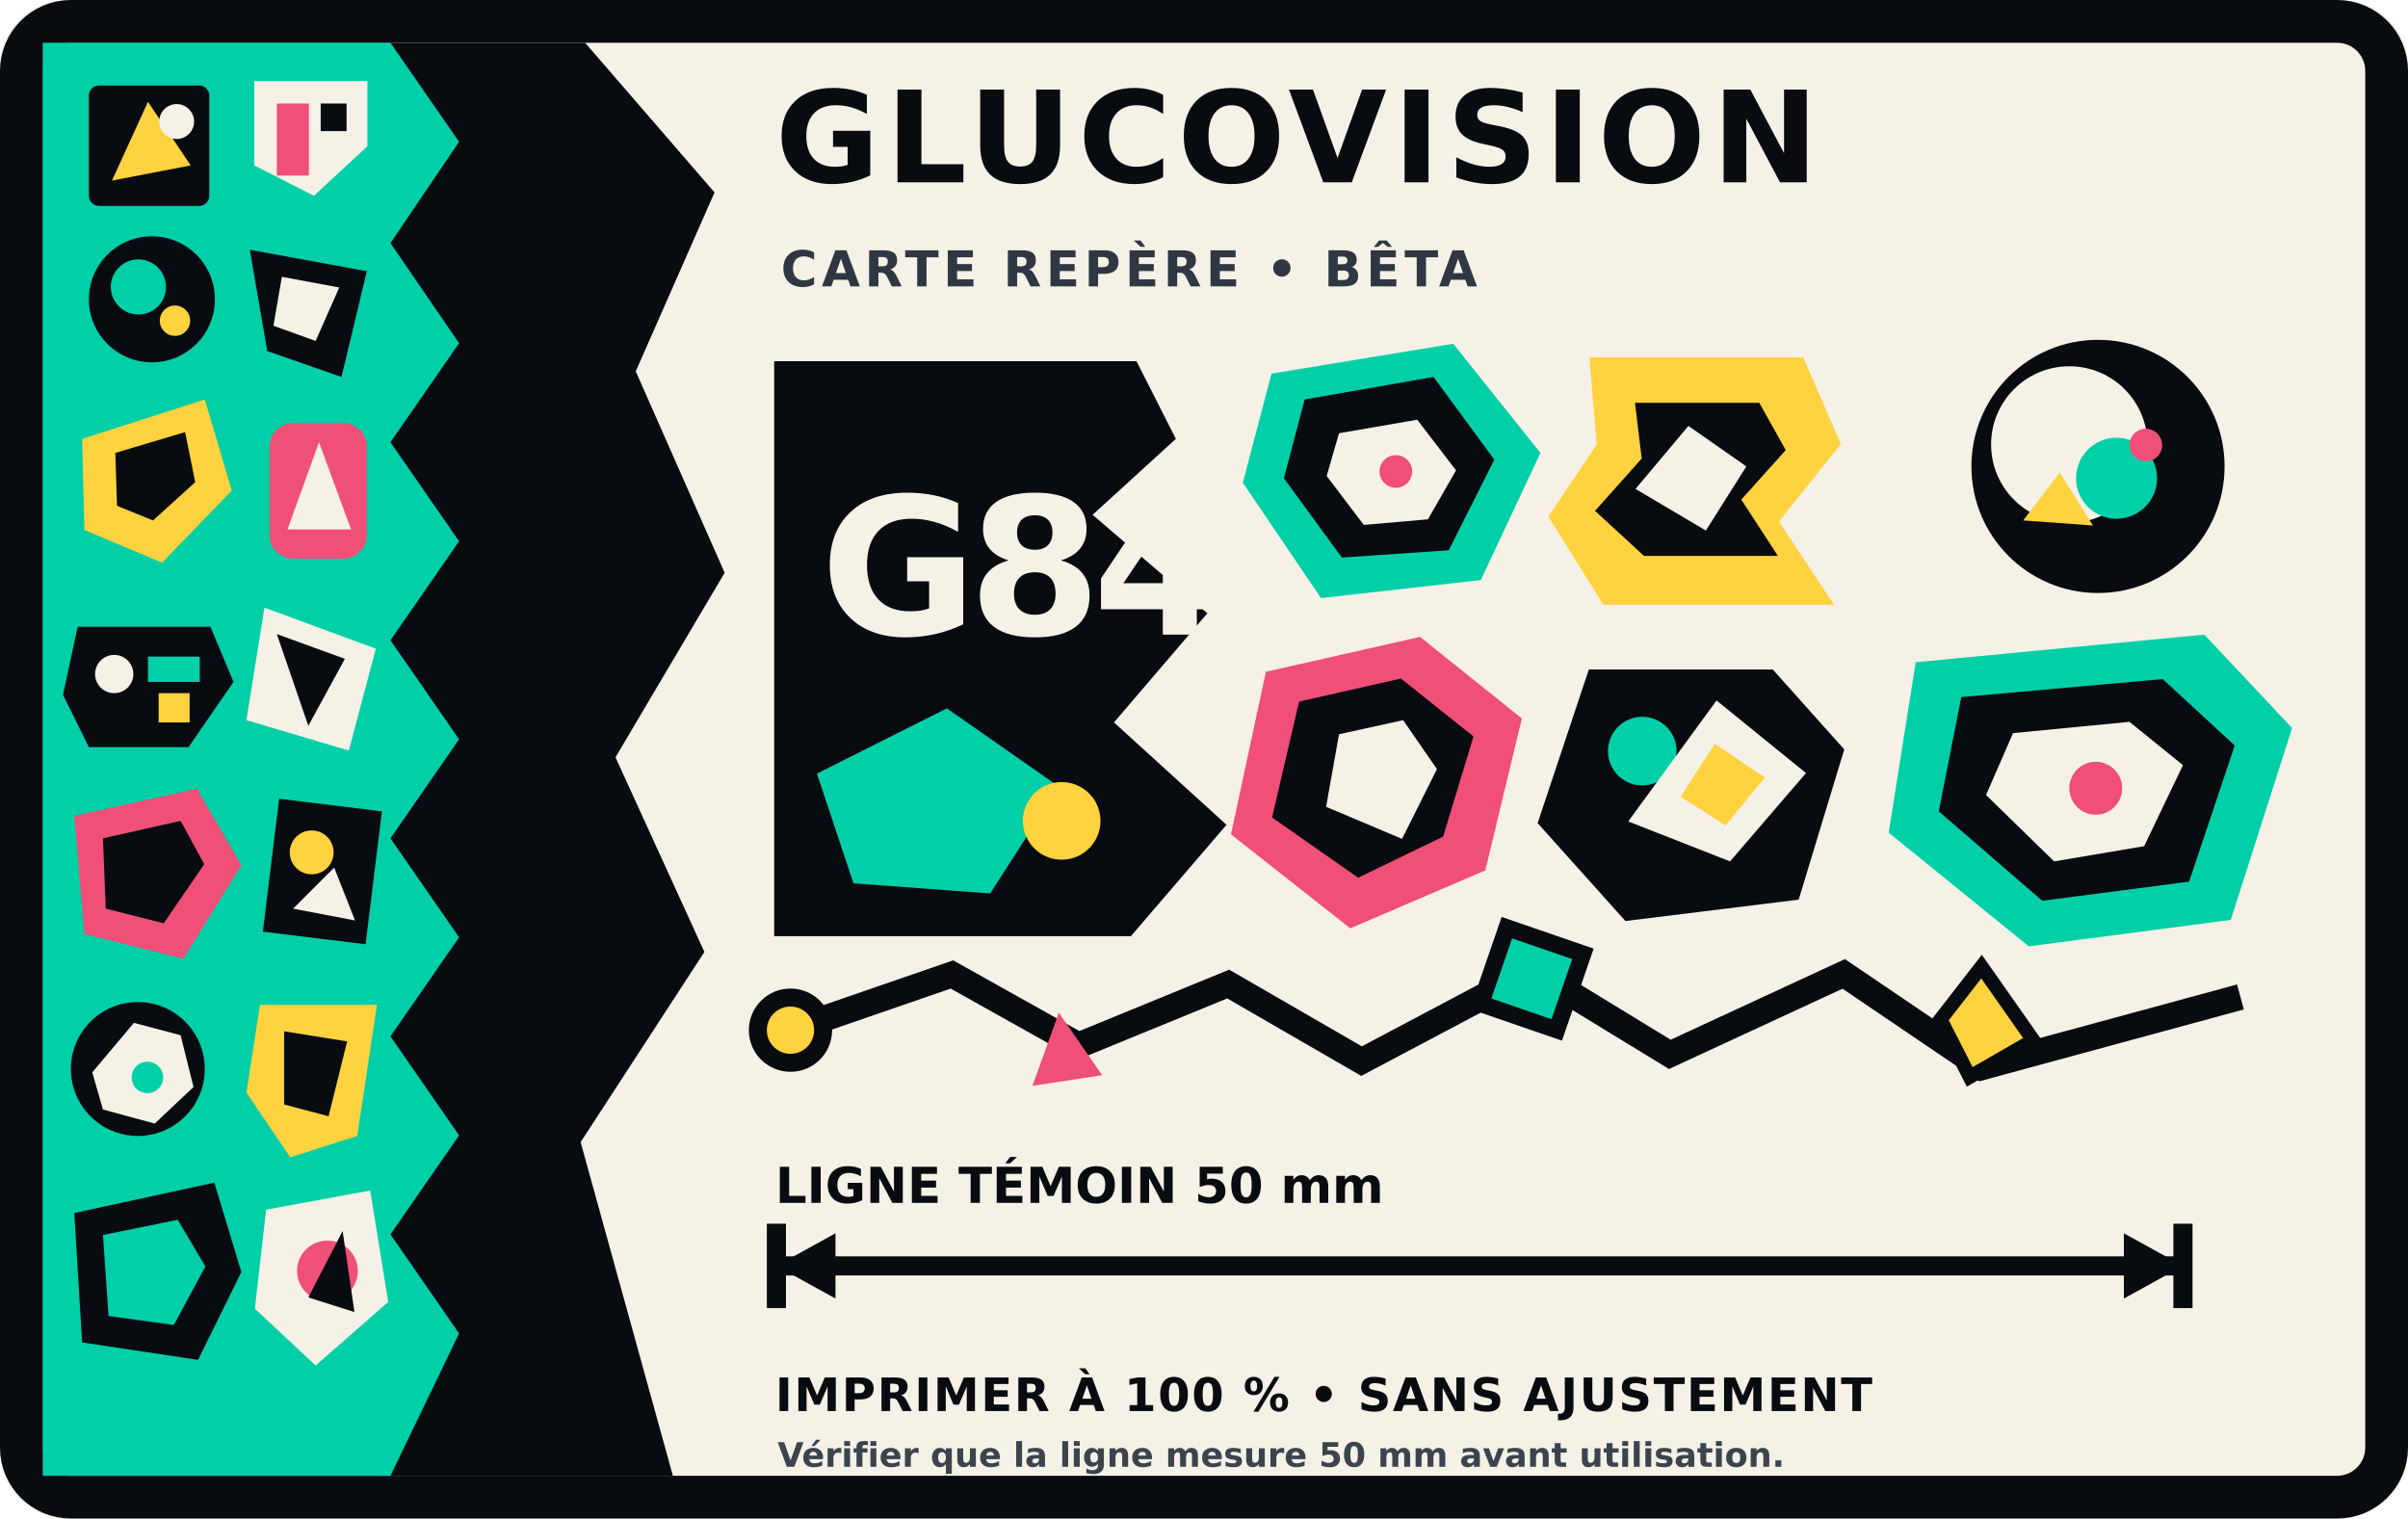
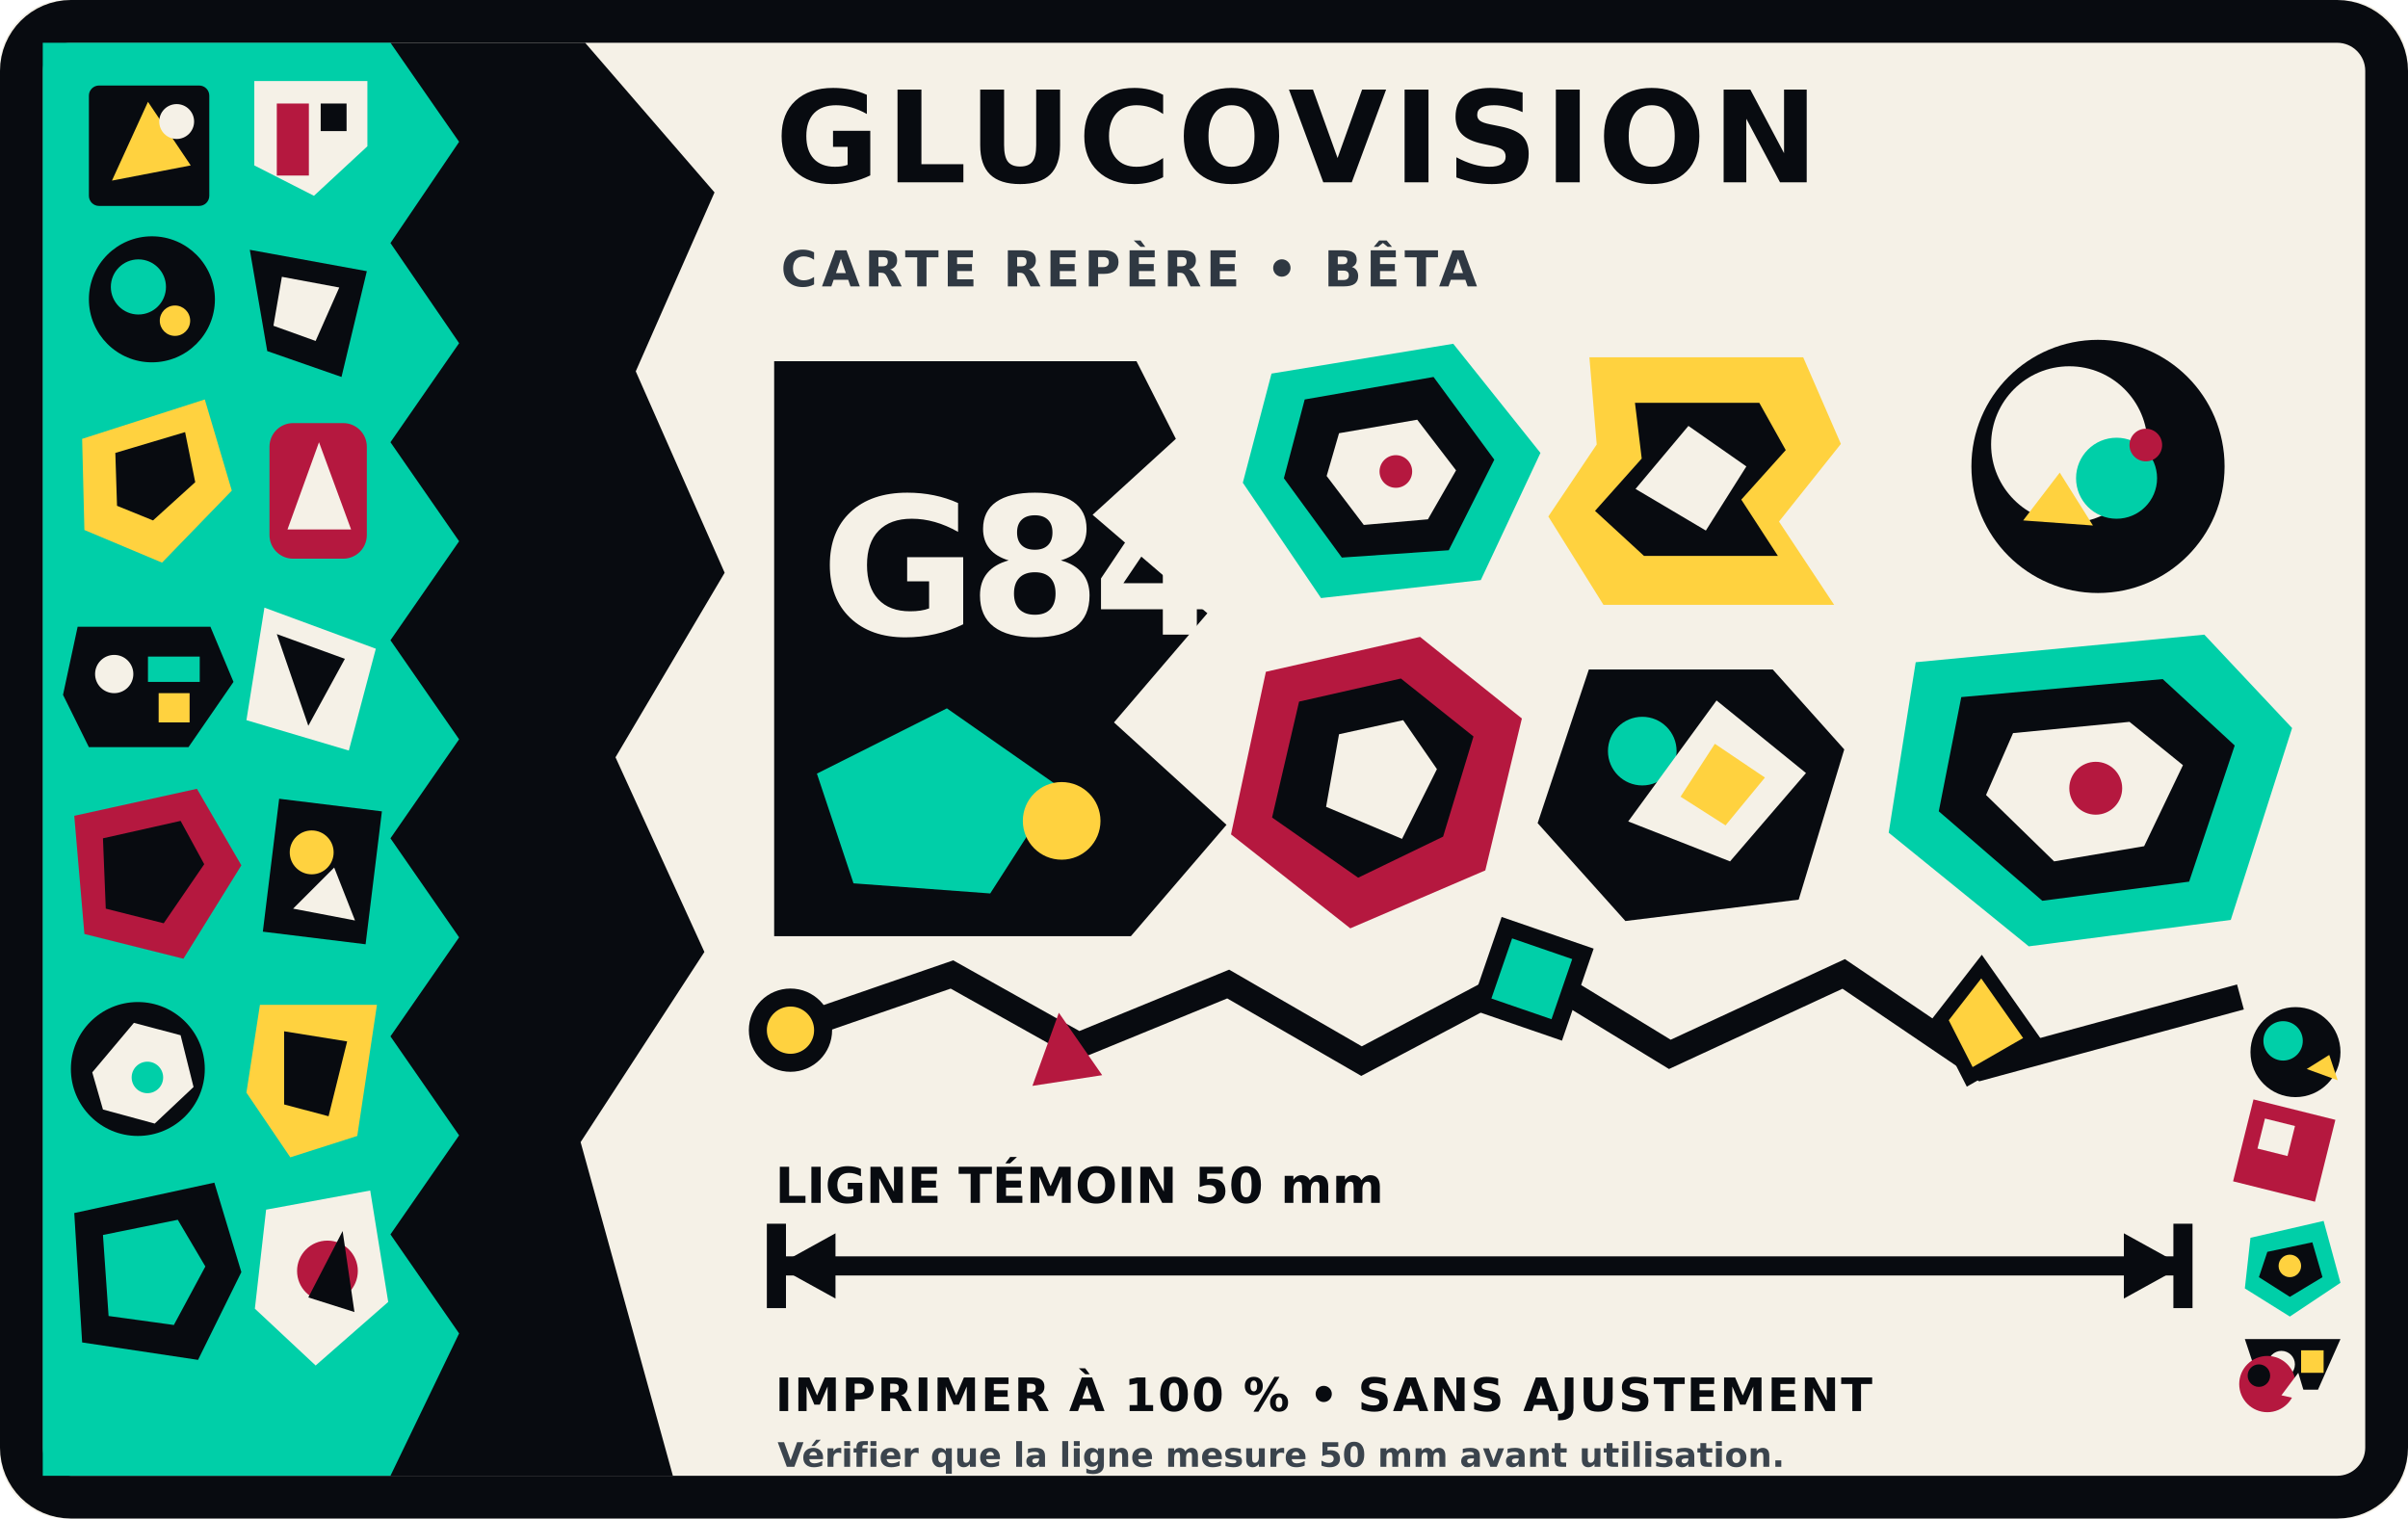
<svg xmlns="http://www.w3.org/2000/svg" width="85.60mm" height="53.98mm" viewBox="0 0 4280 2699" role="img" aria-labelledby="title desc" shape-rendering="geometricPrecision" text-rendering="geometricPrecision">
  <rect width="4280" height="2699" rx="118" fill="#f5f1e7" />
  <rect x="38" y="38" width="4204" height="2623" rx="88" fill="none" stroke="#080b10" stroke-width="76" />
  <path d="M76 76H1040L1270 342L1130 660L1288 1018L1094 1346L1252 1692L1032 2030L1196 2623H76Z" fill="#080b10" />
  <path d="M76 76H694L816 252L694 432L816 610L694 786L816 962L694 1138L816 1314L694 1490L816 1666L694 1842L816 2018L694 2194L816 2370L694 2623H76Z" fill="#00cfa8" />
  <rect x="158" y="152" width="214" height="214" rx="18" fill="#080b10" />
  <path d="M199 321L263 181L339 294Z" fill="#ffd23f" />
  <circle cx="314" cy="216" r="31" fill="#f5f1e7" />
  <path d="M452 144H653V260L558 348L452 294Z" fill="#f5f1e7" />
-   <rect x="492" y="184" width="57" height="128" fill="#f04f78" />
+   <rect x="492" y="184" width="57" height="128" fill="#b5183f" />
  <rect x="570" y="184" width="46" height="49" fill="#080b10" />
  <circle cx="270" cy="532" r="112" fill="#080b10" />
  <circle cx="246" cy="510" r="49" fill="#00cfa8" />
  <circle cx="311" cy="570" r="27" fill="#ffd23f" />
  <path d="M444 444L652 482L607 670L475 624Z" fill="#080b10" />
  <path d="M501 492L603 511L561 606L486 579Z" fill="#f5f1e7" />
  <path d="M146 780L364 710L412 872L288 1000L150 942Z" fill="#ffd23f" />
  <path d="M205 805L329 768L347 857L272 925L208 899Z" fill="#080b10" />
-   <rect x="479" y="752" width="173" height="241" rx="42" fill="#f04f78" />
+   <rect x="479" y="752" width="173" height="241" rx="42" fill="#b5183f" />
  <path d="M511 941L567 786L624 941Z" fill="#f5f1e7" />
  <path d="M138 1114H374L415 1212L335 1328H158L112 1235Z" fill="#080b10" />
  <circle cx="203" cy="1198" r="34" fill="#f5f1e7" />
  <rect x="263" y="1167" width="92" height="45" fill="#00cfa8" />
  <rect x="282" y="1232" width="55" height="52" fill="#ffd23f" />
  <path d="M470 1080L668 1153L620 1334L438 1280Z" fill="#f5f1e7" />
  <path d="M492 1127L613 1171L548 1290Z" fill="#080b10" />
-   <path d="M132 1450L350 1402L429 1538L326 1704L150 1660Z" fill="#f04f78" />
+   <path d="M132 1450L350 1402L429 1538L326 1704L150 1660Z" fill="#b5183f" />
  <path d="M183 1490L321 1459L363 1536L291 1641L188 1615Z" fill="#080b10" />
  <rect x="481" y="1430" width="184" height="238" transform="rotate(7 573 1549)" fill="#080b10" />
  <circle cx="554" cy="1515" r="39" fill="#ffd23f" />
  <path d="M521 1615L594 1542L631 1636Z" fill="#f5f1e7" />
  <circle cx="245" cy="1900" r="119" fill="#080b10" />
  <path d="M164 1906L238 1818L321 1840L344 1932L275 1997L183 1972Z" fill="#f5f1e7" />
  <circle cx="262" cy="1915" r="28" fill="#00cfa8" />
  <path d="M462 1786H670L635 2019L516 2057L438 1942Z" fill="#ffd23f" />
  <path d="M505 1833L617 1851L584 1984L505 1963Z" fill="#080b10" />
  <path d="M132 2156L381 2102L429 2261L352 2417L146 2386Z" fill="#080b10" />
  <path d="M183 2195L316 2168L365 2251L309 2355L193 2339Z" fill="#00cfa8" />
  <path d="M473 2150L658 2116L690 2314L561 2427L453 2326Z" fill="#f5f1e7" />
-   <circle cx="582" cy="2259" r="54" fill="#f04f78" />
+   <circle cx="582" cy="2259" r="54" fill="#b5183f" />
  <path d="M548 2306L609 2188L630 2332Z" fill="#080b10" />
  <text x="1378" y="324" font-family="DejaVu Sans, Arial, sans-serif" font-size="226" font-weight="800" letter-spacing="11" fill="#080b10">GLUCOVISION</text>
  <text x="1388" y="509" font-family="DejaVu Sans, Arial, sans-serif" font-size="88" font-weight="700" letter-spacing="8" fill="#2f3842">CARTE REPÈRE • BÊTA</text>
  <path d="M1376 642H2020L2090 780L1942 915L2146 1090L1980 1284L2180 1466L2010 1664H1376Z" fill="#080b10" />
  <text x="1458" y="1128" font-family="DejaVu Sans, Arial, sans-serif" font-size="340" font-weight="900" letter-spacing="-16" fill="#f5f1e7">G84</text>
  <path d="M1452 1375L1683 1259L1882 1398L1760 1588L1517 1570Z" fill="#00cfa8" />
  <circle cx="1887" cy="1459" r="69" fill="#ffd23f" />
  <path d="M2260 664L2583 611L2738 805L2632 1031L2348 1063L2209 858Z" fill="#00cfa8" />
  <path d="M2319 710L2548 670L2656 817L2575 978L2385 991L2282 850Z" fill="#080b10" />
  <path d="M2380 770L2519 746L2588 836L2538 923L2424 933L2358 846Z" fill="#f5f1e7" />
-   <circle cx="2481" cy="838" r="29" fill="#f04f78" />
+   <circle cx="2481" cy="838" r="29" fill="#b5183f" />
  <path d="M2825 635H3205L3272 789L3162 927L3260 1075H2850L2752 918L2838 790Z" fill="#ffd23f" />
  <path d="M2906 716H3127L3174 800L3095 888L3160 988H2922L2835 908L2918 815Z" fill="#080b10" />
  <path d="M3001 757L3104 829L3032 943L2907 869Z" fill="#f5f1e7" />
  <circle cx="3729" cy="829" r="225" fill="#080b10" />
  <circle cx="3678" cy="790" r="139" fill="#f5f1e7" />
  <circle cx="3762" cy="850" r="72" fill="#00cfa8" />
-   <circle cx="3814" cy="791" r="29" fill="#f04f78" />
+   <circle cx="3814" cy="791" r="29" fill="#b5183f" />
  <path d="M3596 925L3661 840L3720 934Z" fill="#ffd23f" />
-   <path d="M2250 1194L2524 1132L2705 1277L2640 1547L2400 1650L2188 1483Z" fill="#f04f78" />
+   <path d="M2250 1194L2524 1132L2705 1277L2640 1547L2400 1650L2188 1483Z" fill="#b5183f" />
  <path d="M2309 1247L2490 1206L2619 1309L2565 1487L2414 1560L2261 1453Z" fill="#080b10" />
  <path d="M2380 1305L2494 1280L2554 1367L2492 1491L2357 1434Z" fill="#f5f1e7" />
  <path d="M2824 1190H3151L3278 1332L3197 1599L2889 1637L2733 1463Z" fill="#080b10" />
  <circle cx="2919" cy="1335" r="61" fill="#00cfa8" />
  <path d="M3051 1245L3210 1374L3075 1531L2894 1460Z" fill="#f5f1e7" />
  <path d="M3048 1322L3137 1382L3067 1467L2987 1416Z" fill="#ffd23f" />
  <path d="M3405 1177L3918 1128L4074 1294L3965 1635L3606 1682L3357 1480Z" fill="#00cfa8" />
  <path d="M3486 1239L3844 1207L3972 1325L3891 1567L3630 1601L3446 1442Z" fill="#080b10" />
  <path d="M3578 1303L3785 1283L3880 1360L3811 1504L3651 1531L3530 1413Z" fill="#f5f1e7" />
-   <circle cx="3725" cy="1401" r="47" fill="#f04f78" />
+   <circle cx="3725" cy="1401" r="47" fill="#b5183f" />
  <path d="M1405 1831L1692 1732L1917 1858L2183 1749L2420 1886L2724 1725L2968 1874L3277 1731L3522 1897L3960 1778" fill="none" stroke="#080b10" stroke-width="46" stroke-linecap="square" stroke-linejoin="miter" />
  <circle cx="1405" cy="1831" r="58" fill="#ffd23f" stroke="#080b10" stroke-width="32" />
-   <path d="M1882 1800L1959 1911L1835 1930Z" fill="#f04f78" />
+   <path d="M1882 1800L1959 1911L1835 1930Z" fill="#b5183f" />
  <rect x="2651" y="1668" width="143" height="143" transform="rotate(19 2722 1740)" fill="#00cfa8" stroke="#080b10" stroke-width="30" />
  <path d="M3449 1812L3522 1718L3614 1849L3501 1914Z" fill="#ffd23f" stroke="#080b10" stroke-width="25" />
+   <circle cx="4080" cy="1870" r="80" fill="#080b10" />
+   <circle cx="4058" cy="1850" r="35" fill="#00cfa8" />
+   <path d="M4100 1900L4140 1875L4155 1920Z" fill="#ffd23f" />
+   <rect x="3985" y="1970" width="150" height="150" transform="rotate(14 4060 2045)" fill="#b5183f" />
+   <rect x="4013" y="1998" width="55" height="55" transform="rotate(14 4060 2045)" fill="#f5f1e7" />
+   <path d="M4000 2200L4130 2170L4160 2280L4070 2340L3990 2290Z" fill="#00cfa8" />
+   <path d="M4030 2225L4110 2208L4128 2270L4070 2305L4015 2270Z" fill="#080b10" />
+   <circle cx="4070" cy="2250" r="20" fill="#ffd23f" />
+   <path d="M3990 2380H4160L4120 2470H4020Z" fill="#080b10" />
+   <circle cx="4055" cy="2425" r="24" fill="#f5f1e7" />
+   <rect x="4090" y="2400" width="40" height="40" fill="#ffd23f" />
+   <circle cx="4030" cy="2460" r="50" fill="#b5183f" />
+   <circle cx="4015" cy="2445" r="20" fill="#080b10" />
+   <path d="M4055 2480L4085 2440L4100 2490Z" fill="#f5f1e7" />
  <text x="1378" y="2138" font-family="DejaVu Sans, Arial, sans-serif" font-size="88" font-weight="700" fill="#080b10">LIGNE TÉMOIN 50 mm</text>
  <line x1="1380" y1="2250" x2="3880" y2="2250" stroke="#080b10" stroke-width="34" />
  <line x1="1380" y1="2175" x2="1380" y2="2325" stroke="#080b10" stroke-width="34" />
  <line x1="3880" y1="2175" x2="3880" y2="2325" stroke="#080b10" stroke-width="34" />
  <path d="M1380 2250L1485 2192V2308Z" fill="#080b10" />
  <path d="M3880 2250L3775 2192V2308Z" fill="#080b10" />
  <text x="1378" y="2508" font-family="DejaVu Sans, Arial, sans-serif" font-size="82" font-weight="800" letter-spacing="3" fill="#080b10">IMPRIMER À 100 % • SANS AJUSTEMENT</text>
  <text x="1382" y="2607" font-family="DejaVu Sans, Arial, sans-serif" font-size="60" font-weight="600" fill="#3b444d">Vérifier que la ligne mesure 50 mm avant utilisation.</text>
</svg>
